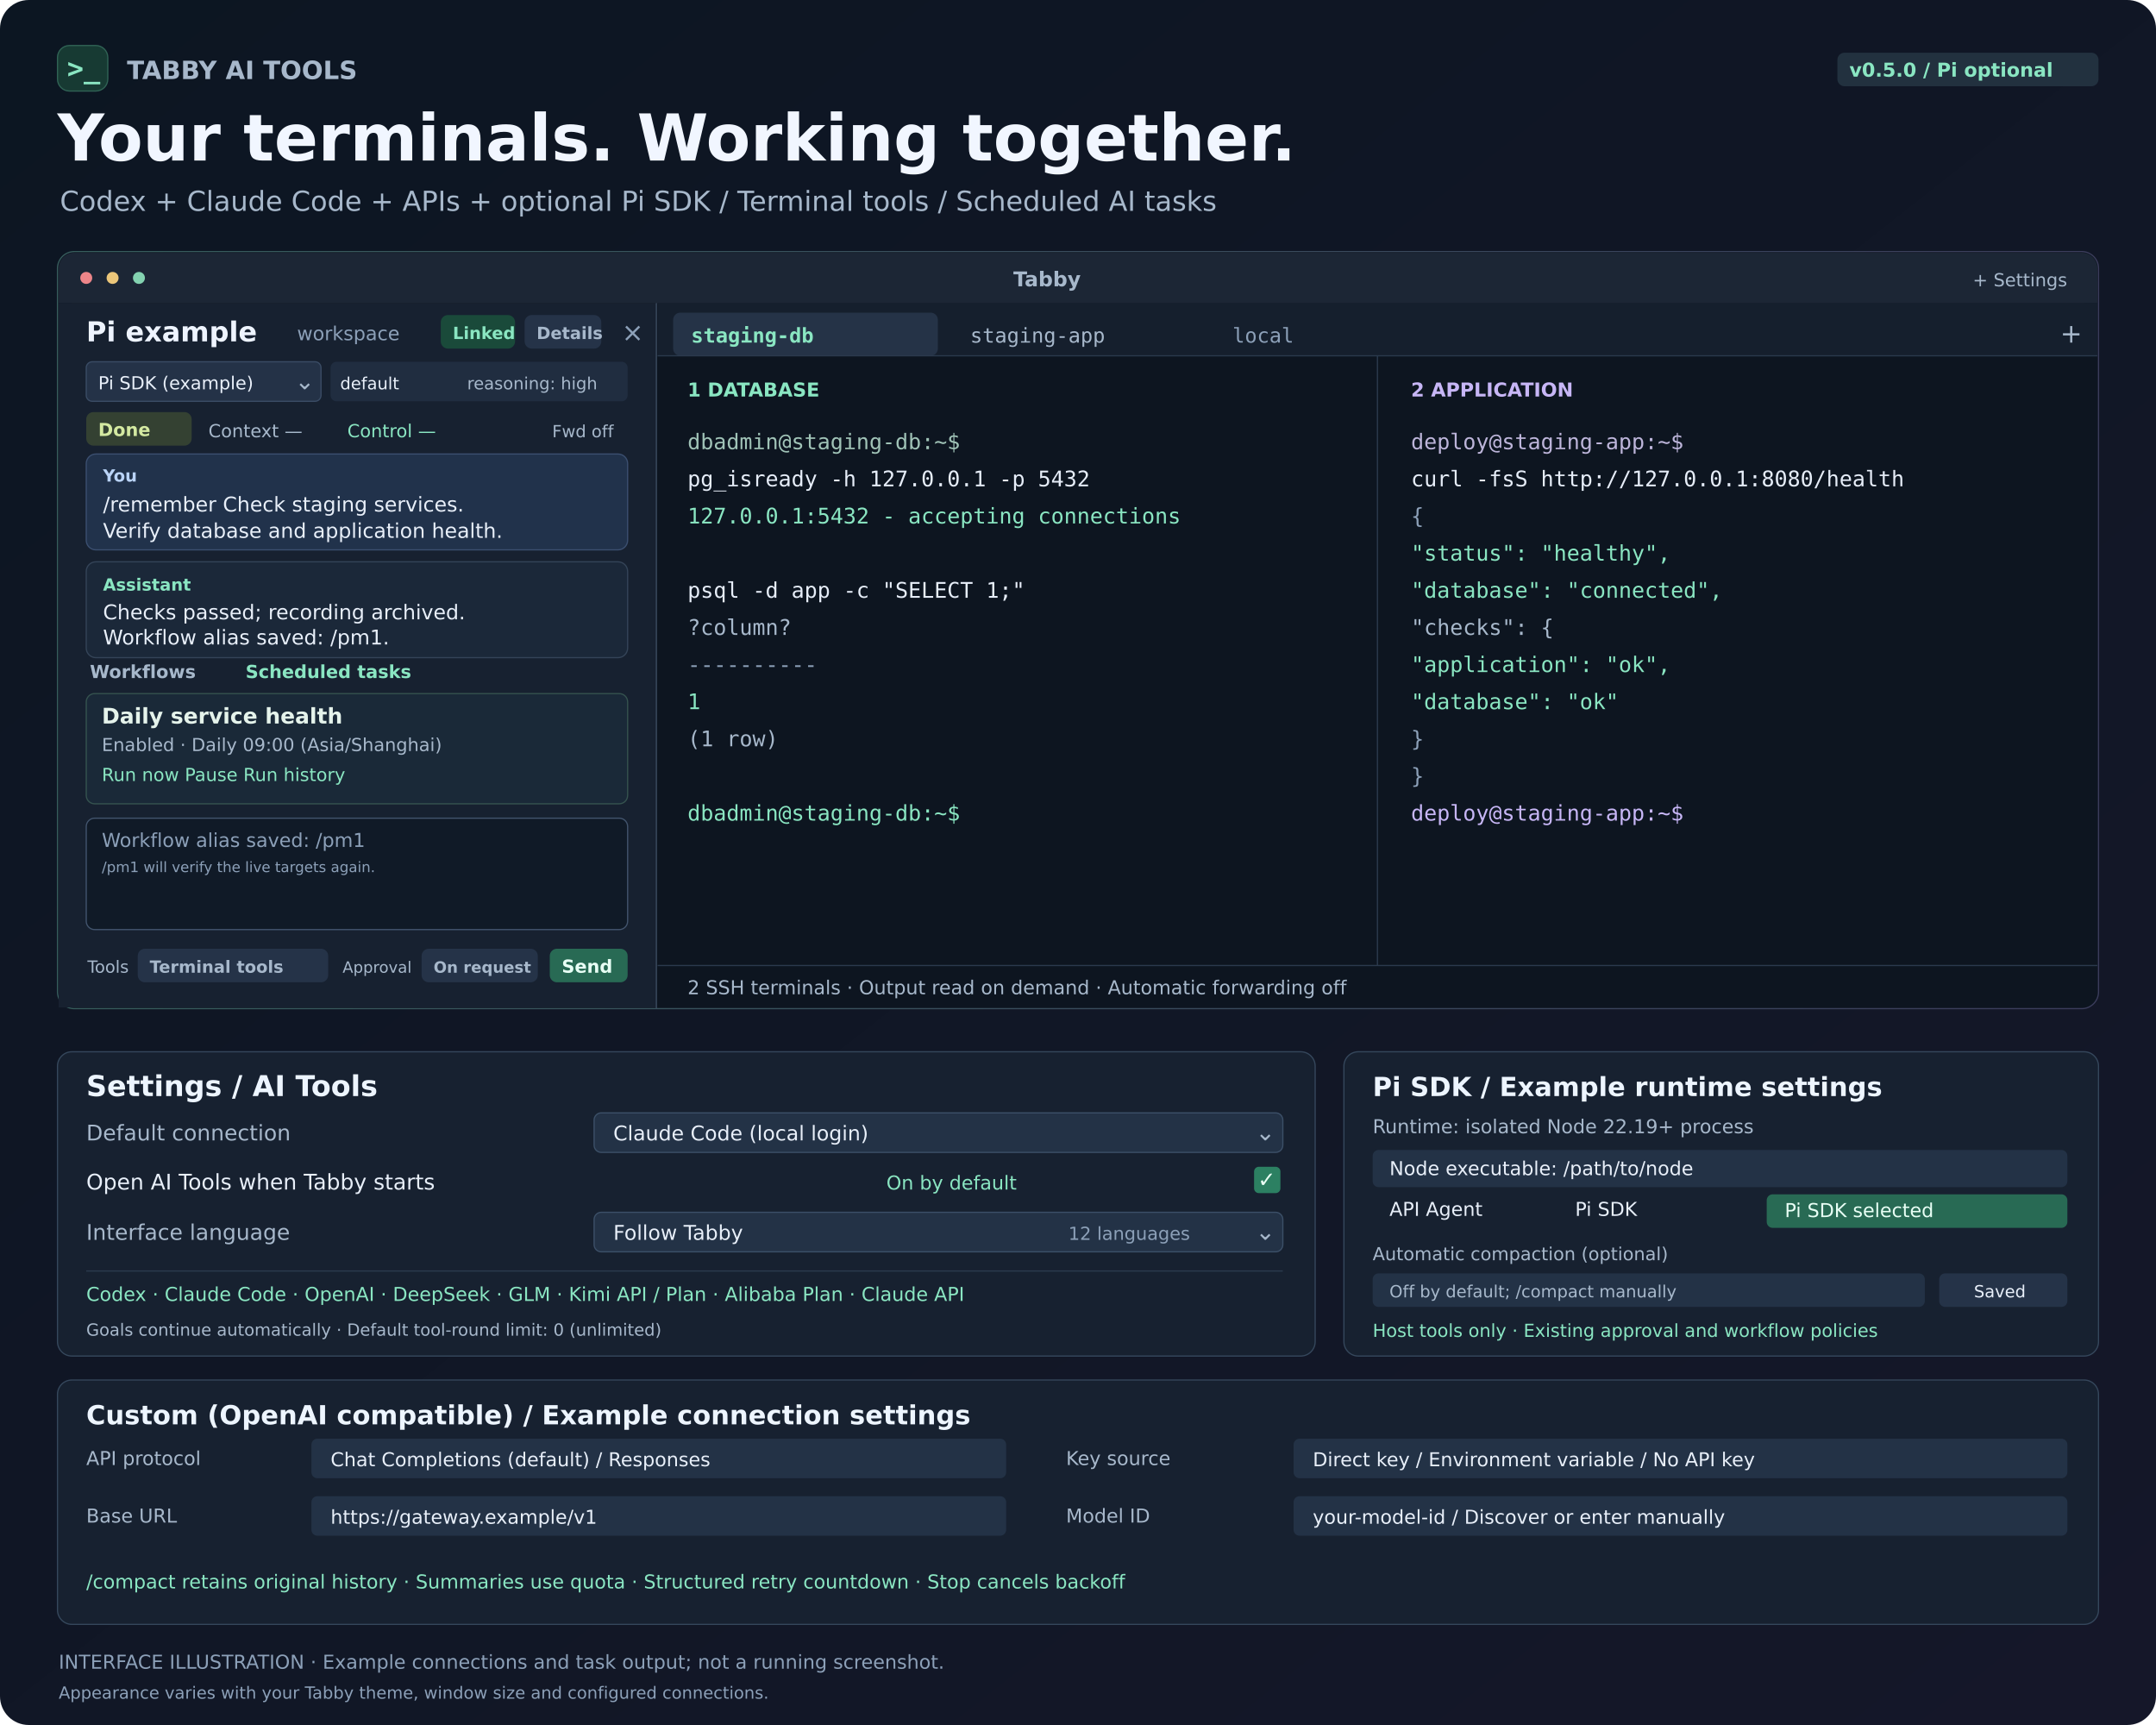
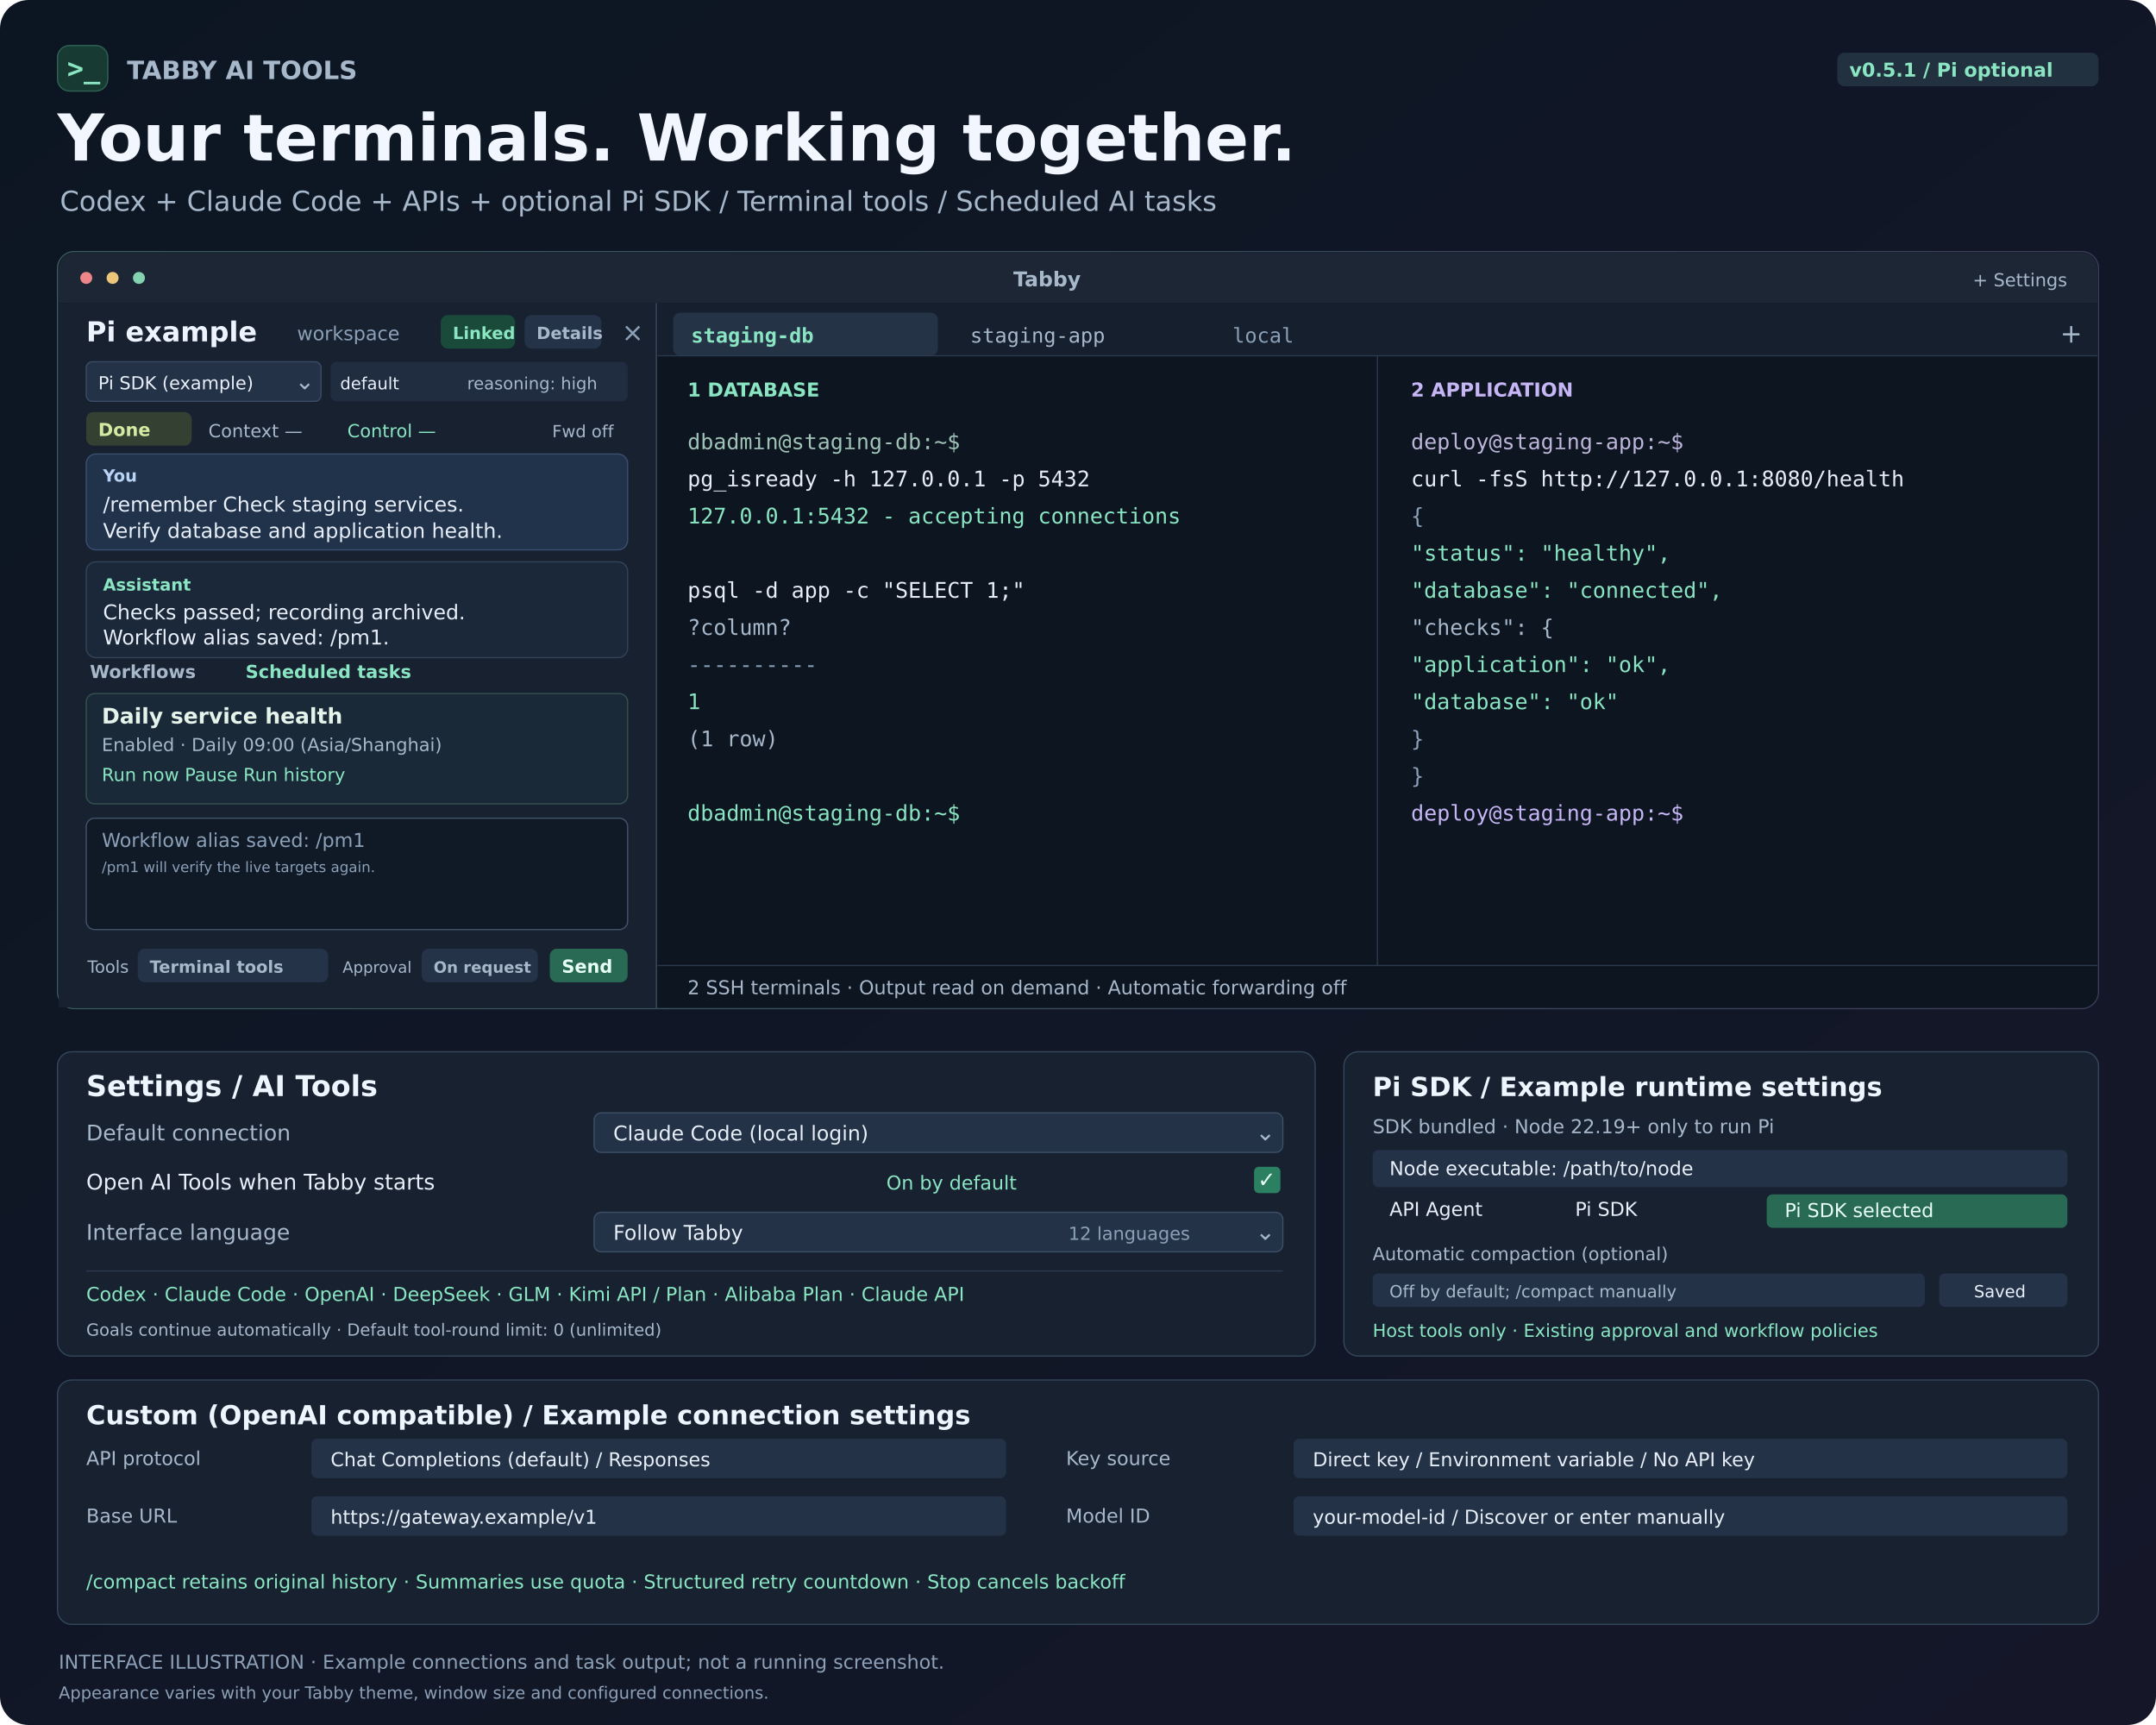
<svg xmlns="http://www.w3.org/2000/svg" width="1800" height="1440" viewBox="0 0 1800 1440" role="img" aria-labelledby="title desc">
  <defs>
    <linearGradient id="background" x2="1" y2="1">
      <stop stop-color="#0c1622" />
      <stop offset="1" stop-color="#151729" />
    </linearGradient>
    <linearGradient id="outline">
      <stop stop-color="#375d5d" />
      <stop offset="1" stop-color="#3b3d5c" />
    </linearGradient>
  </defs>
  <style>
text{font-family:"DejaVu Sans",sans-serif;fill:#e8eff9}
.mono{font-family:"DejaVu Sans Mono",monospace}
</style>
  <rect x="0" y="0" width="1800" height="1440" rx="24" fill="url(#background)" />
  <rect x="48" y="38" width="42" height="38" rx="10" fill="#173a33" stroke="#306355" />
  <text x="56" y="65" font-size="23" font-weight="700" style="fill:#8ae6c2" class="mono">&gt;_</text>
  <text x="106" y="66" font-size="21" font-weight="700" style="fill:#a7b8cb">TABBY AI TOOLS</text>
  <rect x="1534" y="44" width="218" height="28" rx="6" fill="#22313f" />
-   <text x="1544" y="64" font-size="16" font-weight="600" style="fill:#8ae6c2">v0.5.0 / Pi optional</text>
+   <text x="1544" y="64" font-size="16" font-weight="600" style="fill:#8ae6c2">v0.5.1 / Pi optional</text>
  <text x="48" y="134" font-size="54" font-weight="700" style="fill:#f1f6ff">Your terminals. Working together.</text>
  <text x="50" y="176" font-size="23" font-weight="400" style="fill:#a7b8cb">Codex + Claude Code + APIs + optional Pi SDK  /  Terminal tools  /  Scheduled AI tasks</text>
  <rect x="48" y="210" width="1704" height="632" rx="14" fill="#0d1520" stroke="url(#outline)" />
  <rect x="49" y="211" width="1702" height="42" rx="13" fill="#1c2635" />
  <rect x="49" y="235" width="1702" height="18" rx="0" fill="#1c2635" />
  <circle cx="72" cy="232" r="5" fill="#ed8589" />
  <circle cx="94" cy="232" r="5" fill="#ebc67a" />
  <circle cx="116" cy="232" r="5" fill="#83d2b0" />
  <text x="846" y="239" font-size="17" font-weight="600" style="fill:#a7b8cb">Tabby</text>
  <text x="1647" y="239" font-size="15" font-weight="400" style="fill:#a7b8cb">+    Settings</text>
  <rect x="49" y="253" width="499" height="588" rx="0" fill="#172130" />
  <path d="M548 253L548 842" stroke="#3b4b60" />
  <text x="72" y="285" font-size="23" font-weight="700" style="fill:#eef4ff">Pi example</text>
  <text x="248" y="284" font-size="16" font-weight="400" style="fill:#8ca0b8">workspace</text>
  <rect x="368" y="263" width="62" height="28" rx="6" fill="#1a4a3a" />
  <text x="378" y="283" font-size="14" font-weight="600" style="fill:#8ae6c2">Linked</text>
  <rect x="438" y="263" width="64" height="28" rx="6" fill="#253348" />
  <text x="448" y="283" font-size="14" font-weight="600" style="fill:#a7b8cb">Details</text>
  <text x="519" y="285" font-size="22" font-weight="400" style="fill:#8ca0b8">×</text>
  <rect x="72" y="302" width="196" height="33" rx="5" fill="#243247" stroke="#3a4c65" />
  <text x="82" y="325" font-size="15" style="fill:#e8eff9">Pi SDK (example)</text>
  <text x="246" y="325" font-size="20" style="fill:#a7b8cb">⌄</text>
  <rect x="276" y="302" width="248" height="33" rx="5" fill="#202d40" />
  <text x="284" y="325" font-size="14" style="fill:#e8eff9">default</text>
  <text x="390" y="325" font-size="14" style="fill:#a7b8cb">reasoning: high</text>
  <g transform="translate(0 -40)">
    <rect x="72" y="384" width="88" height="28" rx="6" fill="#344132" />
    <text x="82" y="404" font-size="15" font-weight="600" style="fill:#d4e9a1">Done</text>
    <text x="174" y="405" font-size="15" font-weight="400" style="fill:#a7b8cb">Context —</text>
    <text x="290" y="405" font-size="15" font-weight="400" style="fill:#8ae6c2">Control —</text>
    <text x="461" y="405" font-size="14" font-weight="400" style="fill:#a7b8cb">Fwd off</text>
    <rect x="72" y="419" width="452" height="80" rx="8" fill="#21324b" stroke="#3b4f70" />
    <text x="86" y="442" font-size="14" font-weight="600" style="fill:#b9d3f7">You</text>
    <text x="86" y="467" font-size="17" font-weight="400" style="fill:#e8eff9">/remember Check staging services.</text>
    <text x="86" y="489" font-size="17" font-weight="400" style="fill:#e8eff9">Verify database and application health.</text>
    <rect x="72" y="509" width="452" height="80" rx="8" fill="#1b2839" stroke="#344458" />
    <text x="86" y="533" font-size="14" font-weight="600" style="fill:#8ae6c2">Assistant</text>
    <text x="86" y="557" font-size="17" font-weight="400" style="fill:#e8eff9">Checks passed; recording archived.</text>
    <text x="86" y="578" font-size="17" font-weight="400" style="fill:#e8eff9">Workflow alias saved: /pm1.</text>
    <text x="75" y="606" font-size="15" font-weight="600" style="fill:#a7b8cb">Workflows</text>
    <text x="205" y="606" font-size="15" font-weight="600" style="fill:#8ae6c2">Scheduled tasks</text>
    <rect x="72" y="619" width="452" height="92" rx="7" fill="#1a2938" stroke="#35534f" />
    <text x="85" y="644" font-size="18" font-weight="600" style="fill:#e5f3eb">Daily service health</text>
    <text x="85" y="667" font-size="15" font-weight="400" style="fill:#a7b8cb">Enabled · Daily 09:00 (Asia/Shanghai)</text>
    <text x="85" y="692" font-size="15" font-weight="400" style="fill:#8ae6c2">Run now    Pause    Run history</text>
  </g>
  <rect x="72" y="683" width="452" height="93" rx="7" fill="#101a27" stroke="#42546d" />
  <text x="85" y="707" font-size="16" font-weight="400" style="fill:#8ca0b8">Workflow alias saved: /pm1</text>
  <text x="85" y="728" font-size="12" font-weight="400" style="fill:#8ca0b8">/pm1 will verify the live targets again.</text>
  <text x="73" y="812" font-size="14" font-weight="400" style="fill:#a7b8cb">Tools</text>
  <rect x="115" y="792" width="159" height="28" rx="6" fill="#253348" />
  <text x="125" y="812" font-size="14" font-weight="600" style="fill:#a7b8cb">Terminal tools</text>
  <text x="286" y="812" font-size="13" font-weight="400" style="fill:#a7b8cb">Approval</text>
  <rect x="352" y="792" width="97" height="28" rx="6" fill="#253348" />
  <text x="362" y="812" font-size="13" font-weight="600" style="fill:#a7b8cb">On request</text>
  <rect x="459" y="792" width="65" height="28" rx="6" fill="#286a54" />
  <text x="469" y="812" font-size="15" font-weight="600" style="fill:#e8fff5">Send</text>
  <rect x="549" y="253" width="1202" height="44" rx="0" fill="#151f2d" />
  <rect x="562" y="261" width="221" height="36" rx="6" fill="#253347" />
  <text x="577" y="286" font-size="17" font-weight="600" style="fill:#8ae6c2" class="mono">staging-db</text>
  <text x="810" y="286" font-size="17" font-weight="500" style="fill:#a7b8cb" class="mono">staging-app</text>
  <text x="1029" y="286" font-size="17" font-weight="400" style="fill:#8ca0b8" class="mono">local</text>
  <text x="1720" y="286" font-size="22" font-weight="400" style="fill:#a7b8cb">+</text>
  <path d="M549 297H1751" stroke="#2b3a4d" />
  <path d="M1150 297L1150 806" stroke="#2b3a4d" />
  <text x="574" y="331" font-size="16" font-weight="700" style="fill:#8ae6c2">1  DATABASE</text>
  <text x="1178" y="331" font-size="16" font-weight="700" style="fill:#c7b6f6">2  APPLICATION</text>
  <text x="574" y="375" font-size="18" font-weight="400" style="fill:#a0c3b7" class="mono">dbadmin@staging-db:~$</text>
  <text x="574" y="406" font-size="18" font-weight="400" style="fill:#e6edf8" class="mono">pg_isready -h 127.0.0.1 -p 5432</text>
  <text x="574" y="437" font-size="18" font-weight="400" style="fill:#8ae6c2" class="mono">127.0.0.1:5432 - accepting connections</text>
  <text x="574" y="468" font-size="18" font-weight="400" style="fill:" class="mono" />
  <text x="574" y="499" font-size="18" font-weight="400" style="fill:#e6edf8" class="mono">psql -d app -c "SELECT 1;"</text>
  <text x="574" y="530" font-size="18" font-weight="400" style="fill:#a7b8cb" class="mono"> ?column?</text>
  <text x="574" y="561" font-size="18" font-weight="400" style="fill:#8ca0b8" class="mono">----------</text>
  <text x="574" y="592" font-size="18" font-weight="400" style="fill:#8ae6c2" class="mono">        1</text>
  <text x="574" y="623" font-size="18" font-weight="400" style="fill:#a7b8cb" class="mono">(1 row)</text>
  <text x="574" y="654" font-size="18" font-weight="400" style="fill:" class="mono" />
  <text x="574" y="685" font-size="18" font-weight="400" style="fill:#8ae6c2" class="mono">dbadmin@staging-db:~$</text>
  <text x="1178" y="375" font-size="18" font-weight="400" style="fill:#bdb5da" class="mono">deploy@staging-app:~$</text>
  <text x="1178" y="406" font-size="18" font-weight="400" style="fill:#e6edf8" class="mono">curl -fsS http://127.0.0.1:8080/health</text>
  <text x="1178" y="437" font-size="18" font-weight="400" style="fill:#8ca0b8" class="mono">{</text>
  <text x="1178" y="468" font-size="18" font-weight="400" style="fill:#8ae6c2" class="mono">  "status": "healthy",</text>
  <text x="1178" y="499" font-size="18" font-weight="400" style="fill:#8ae6c2" class="mono">  "database": "connected",</text>
  <text x="1178" y="530" font-size="18" font-weight="400" style="fill:#a7b8cb" class="mono">  "checks": {</text>
  <text x="1178" y="561" font-size="18" font-weight="400" style="fill:#8ae6c2" class="mono">    "application": "ok",</text>
  <text x="1178" y="592" font-size="18" font-weight="400" style="fill:#8ae6c2" class="mono">    "database": "ok"</text>
  <text x="1178" y="623" font-size="18" font-weight="400" style="fill:#8ca0b8" class="mono">  }</text>
  <text x="1178" y="654" font-size="18" font-weight="400" style="fill:#8ca0b8" class="mono">}</text>
  <text x="1178" y="685" font-size="18" font-weight="400" style="fill:#c7b6f6" class="mono">deploy@staging-app:~$</text>
  <path d="M549 806H1751" stroke="#2b3a4d" />
  <text x="574" y="830" font-size="16" font-weight="400" style="fill:#a7b8cb">2 SSH terminals · Output read on demand · Automatic forwarding off</text>
  <rect x="48" y="878" width="1050" height="254" rx="12" fill="#172130" stroke="#35475c" />
  <text x="72" y="915" font-size="24" font-weight="650" style="fill:#edf5ff">Settings  /  AI Tools</text>
  <text x="72" y="952" font-size="18" font-weight="400" style="fill:#a7b8cb">Default connection</text>
  <rect x="496" y="929" width="575" height="33" rx="6" fill="#233246" stroke="#3c5068" />
  <text x="512" y="952" font-size="17" font-weight="400" style="fill:#e8eff9">Claude Code (local login)</text>
  <text x="1048" y="952" font-size="20" font-weight="400" style="fill:#a7b8cb">⌄</text>
  <text x="72" y="993" font-size="18" font-weight="400" style="fill:#e8eff9">Open AI Tools when Tabby starts</text>
  <text x="740" y="993" font-size="16" font-weight="500" style="fill:#8ae6c2">On by default</text>
  <rect x="1047" y="974" width="22" height="22" rx="4" fill="#2c8062" />
  <text x="1050" y="991" font-size="18" font-weight="700" style="fill:#e9fff4">✓</text>
  <text x="72" y="1035" font-size="18" font-weight="400" style="fill:#a7b8cb">Interface language</text>
  <rect x="496" y="1012" width="575" height="33" rx="6" fill="#233246" stroke="#3c5068" />
  <text x="512" y="1035" font-size="17" font-weight="400" style="fill:#e8eff9">Follow Tabby</text>
  <text x="892" y="1035" font-size="15" font-weight="400" style="fill:#8ca0b8">12 languages</text>
  <text x="1048" y="1035" font-size="20" font-weight="400" style="fill:#a7b8cb">⌄</text>
  <path d="M72 1061H1071" stroke="#2b3a4d" />
  <text x="72" y="1086" font-size="16" font-weight="500" style="fill:#8ae6c2">Codex · Claude Code · OpenAI · DeepSeek · GLM · Kimi API / Plan · Alibaba Plan · Claude API</text>
  <text x="72" y="1115" font-size="14" style="fill:#a7b8cb">Goals continue automatically · Default tool-round limit: 0 (unlimited)</text>
  <rect x="1122" y="878" width="630" height="254" rx="12" fill="#172130" stroke="#35475c" />
  <text x="1146" y="915" font-size="22" font-weight="650" style="fill:#edf5ff">Pi SDK  /  Example runtime settings</text>
-   <text x="1146" y="946" font-size="16" style="fill:#a7b8cb">Runtime: isolated Node 22.19+ process</text>
+   <text x="1146" y="946" font-size="16" style="fill:#a7b8cb">SDK bundled · Node 22.19+ only to run Pi</text>
  <rect x="1146" y="960" width="580" height="31" rx="5" fill="#233246" />
  <text x="1160" y="981" font-size="16">Node executable: /path/to/node</text>
  <text x="1160" y="1015" font-size="16">API Agent</text>
  <text x="1315" y="1015" font-size="16">Pi SDK</text>
  <rect x="1475" y="997" width="251" height="28" rx="5" fill="#286a54" />
  <text x="1490" y="1016" font-size="16" style="fill:#e8fff5">Pi SDK selected</text>
  <text x="1146" y="1052" font-size="15" style="fill:#a7b8cb">Automatic compaction (optional)</text>
  <rect x="1146" y="1063" width="461" height="28" rx="5" fill="#233246" />
  <text x="1160" y="1083" font-size="14" style="fill:#a7b8cb">Off by default; /compact manually</text>
  <rect x="1619" y="1063" width="107" height="28" rx="5" fill="#253348" />
  <text x="1648" y="1083" font-size="14">Saved</text>
  <text x="1146" y="1116" font-size="15" style="fill:#8ae6c2">Host tools only · Existing approval and workflow policies</text>
  <rect x="48" y="1152" width="1704" height="204" rx="12" fill="#172130" stroke="#35475c" />
  <text x="72" y="1189" font-size="22" font-weight="650" style="fill:#edf5ff">Custom (OpenAI compatible)  /  Example connection settings</text>
  <text x="72" y="1223" font-size="16" style="fill:#a7b8cb">API protocol</text>
  <rect x="260" y="1201" width="580" height="33" rx="5" fill="#233246" />
  <text x="276" y="1224" font-size="16">Chat Completions (default)  /  Responses</text>
  <text x="890" y="1223" font-size="16" style="fill:#a7b8cb">Key source</text>
  <rect x="1080" y="1201" width="646" height="33" rx="5" fill="#233246" />
  <text x="1096" y="1224" font-size="16">Direct key  /  Environment variable  /  No API key</text>
  <text x="72" y="1271" font-size="16" style="fill:#a7b8cb">Base URL</text>
  <rect x="260" y="1249" width="580" height="33" rx="5" fill="#233246" />
  <text x="276" y="1272" font-size="16">https://gateway.example/v1</text>
  <text x="890" y="1271" font-size="16" style="fill:#a7b8cb">Model ID</text>
  <rect x="1080" y="1249" width="646" height="33" rx="5" fill="#233246" />
  <text x="1096" y="1272" font-size="16">your-model-id  /  Discover or enter manually</text>
  <text x="72" y="1326" font-size="16" style="fill:#8ae6c2">/compact retains original history  ·  Summaries use quota  ·  Structured retry countdown  ·  Stop cancels backoff</text>
  <text x="49" y="1393" font-size="16" font-weight="400" style="fill:#8ca0b8">INTERFACE ILLUSTRATION · Example connections and task output; not a running screenshot.</text>
  <text x="49" y="1418" font-size="14" font-weight="400" style="fill:#8ca0b8">Appearance varies with your Tabby theme, window size and configured connections.</text>
</svg>
